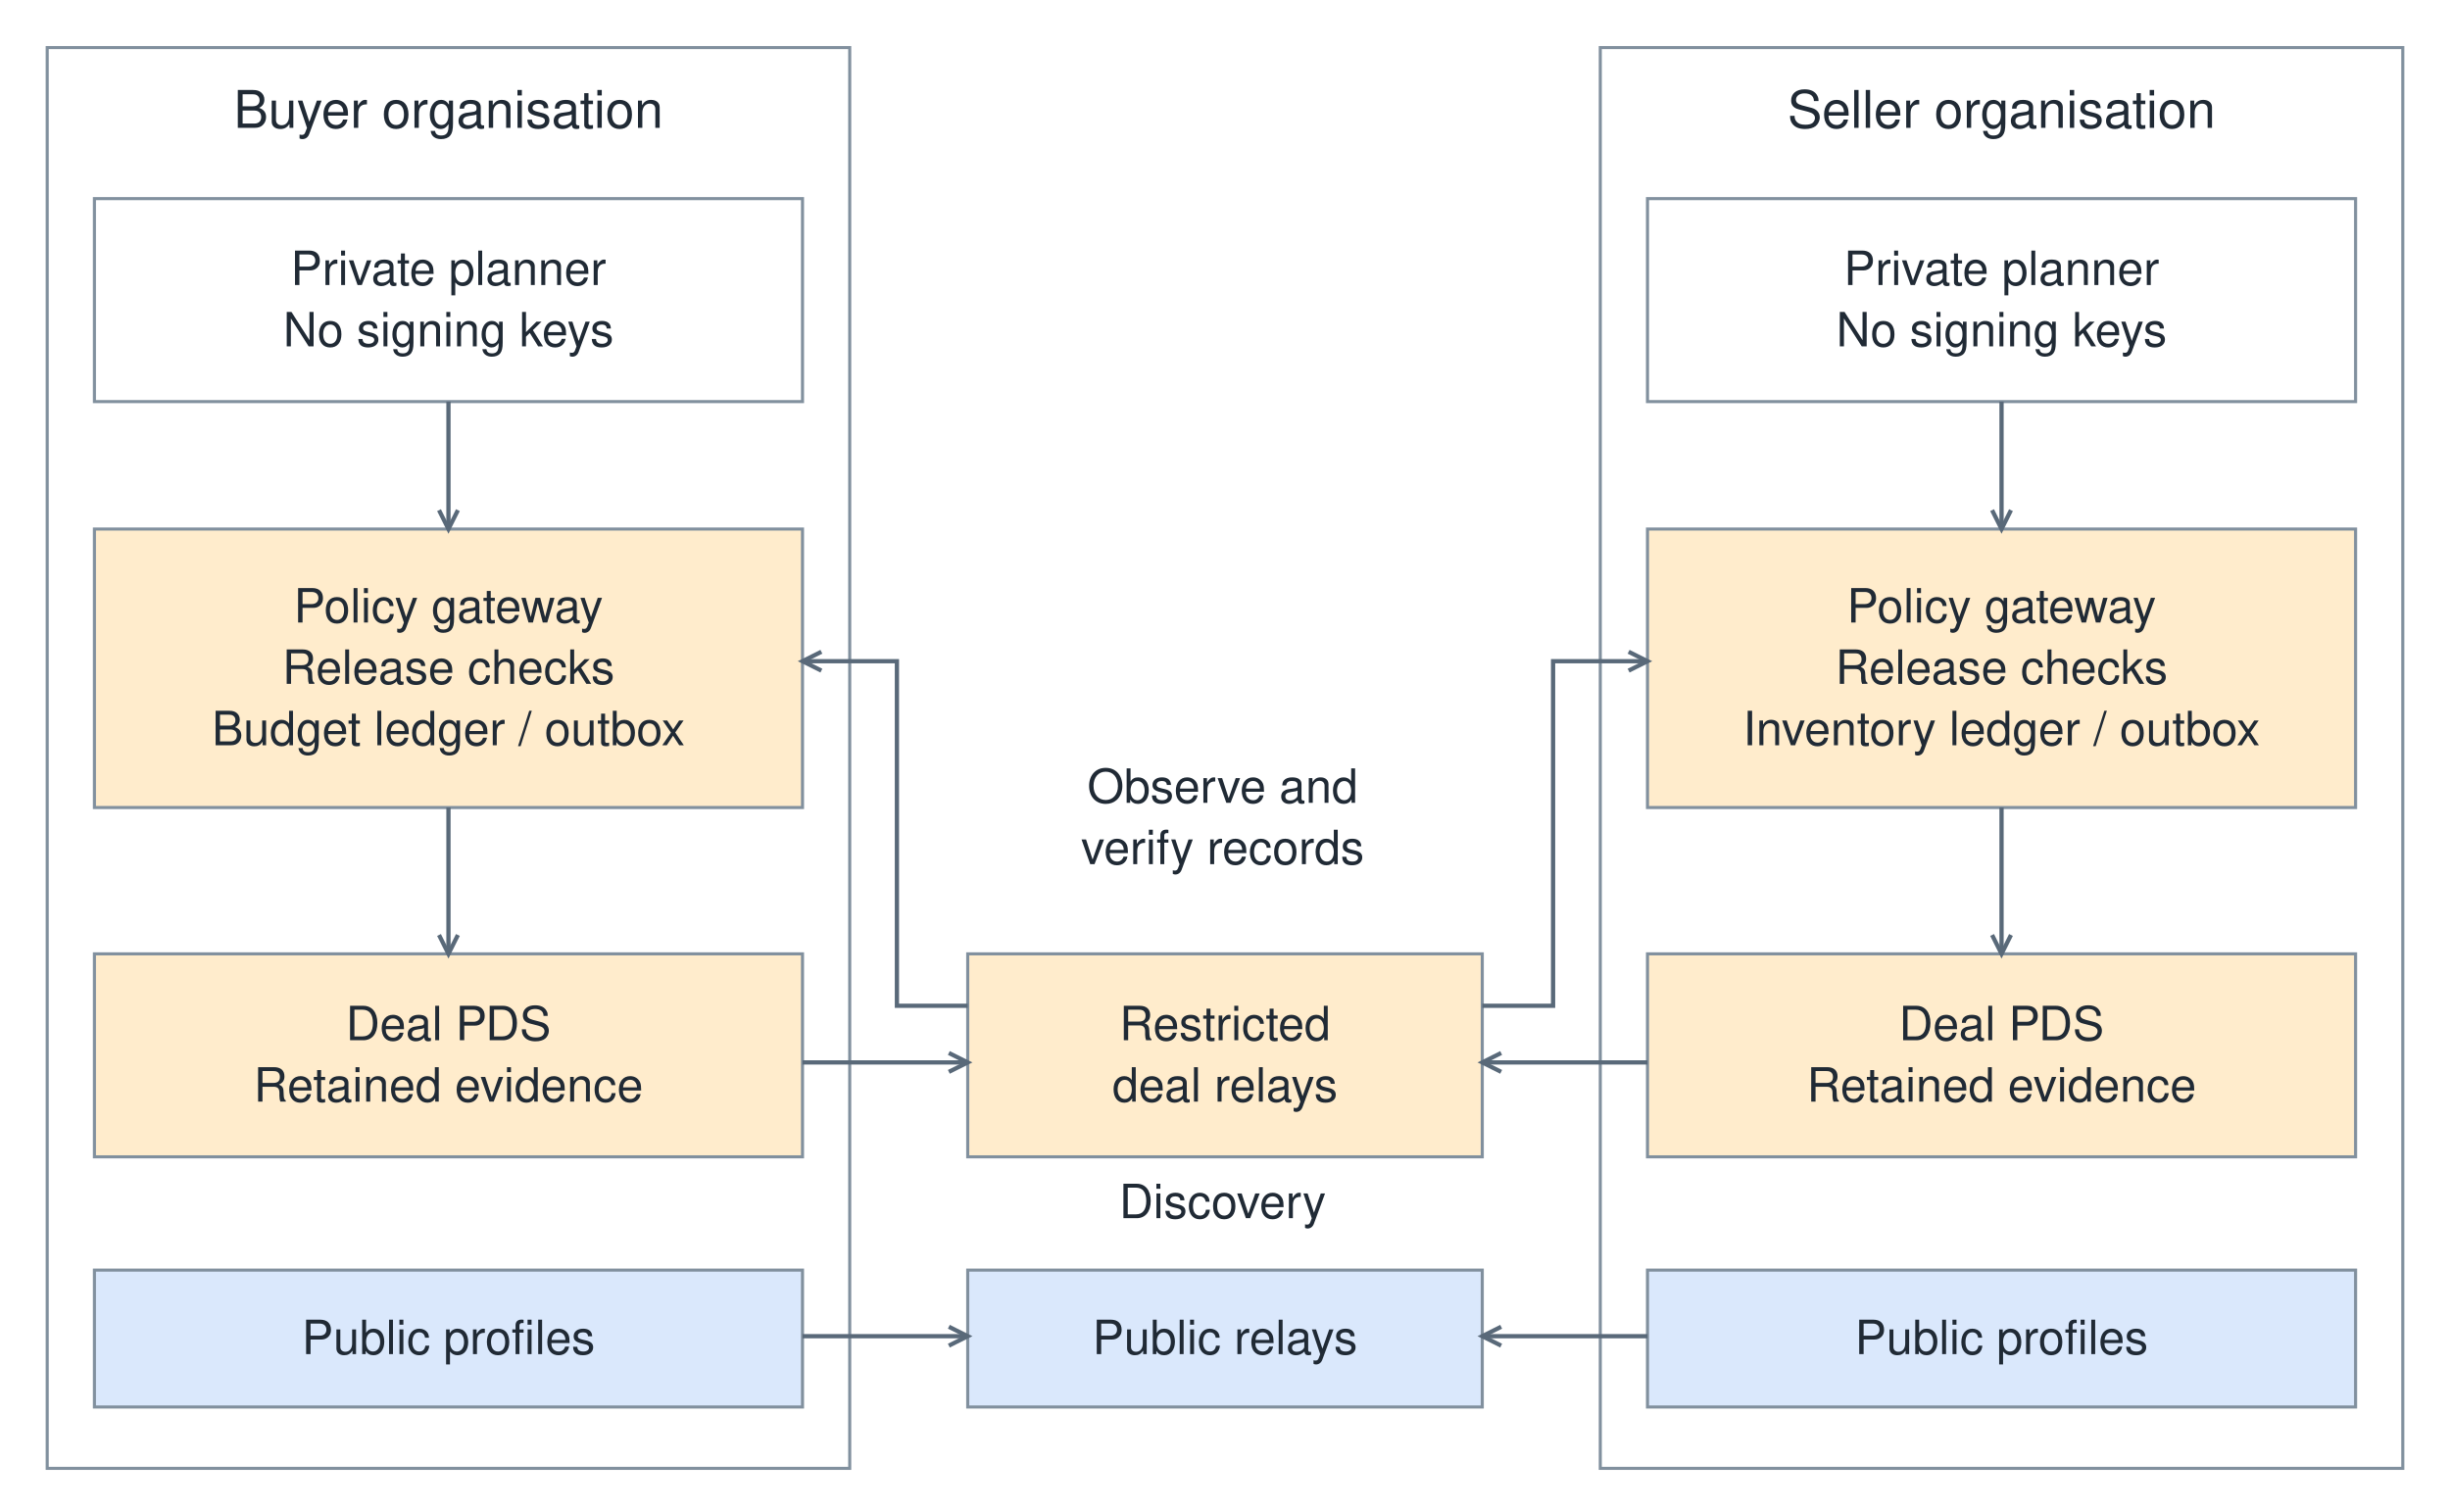
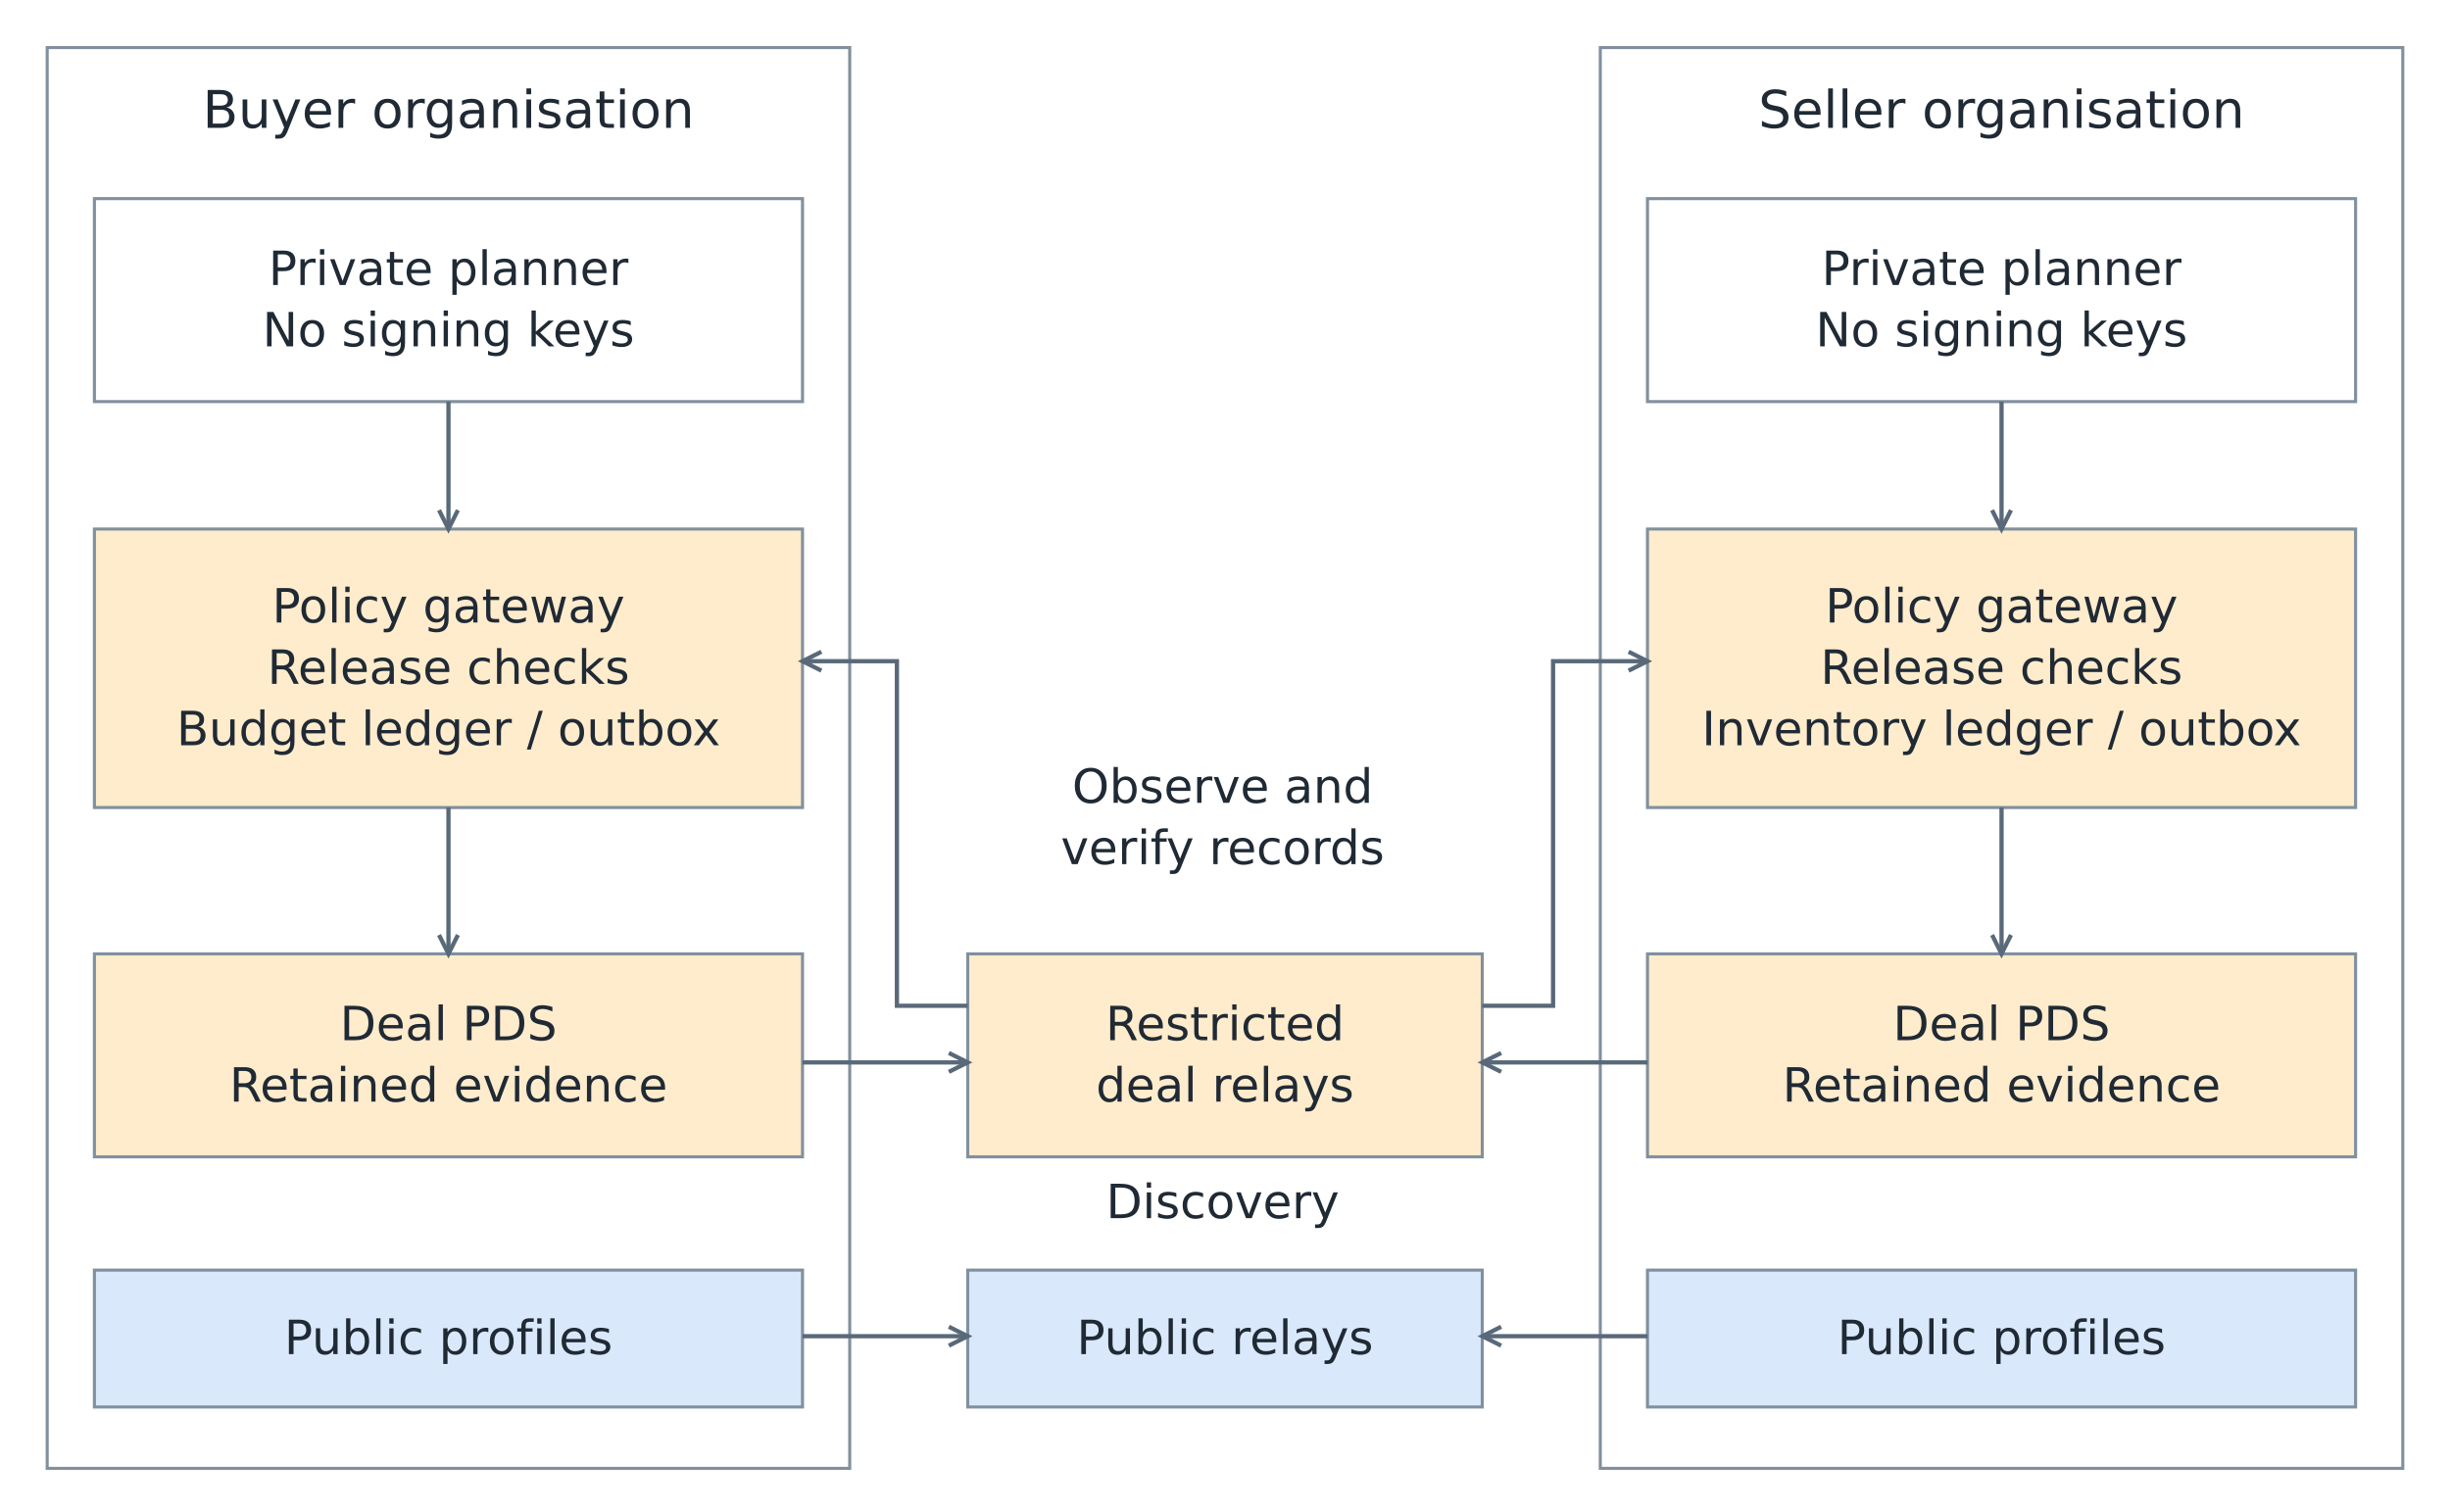
<svg xmlns="http://www.w3.org/2000/svg" width="183mm" height="112.889mm" viewBox="0 0 519 320">
  <rect x="0" y="0" width="519" height="320" fill="white" stroke="white" stroke-width="0.65" />
  <rect x="10" y="10" width="170" height="301" fill="white" stroke="#81909e" stroke-width="0.65" />
-   <text x="95" y="27" font-family="Helvetica,Arial,sans-serif" font-size="11" fill="#202a35" text-anchor="middle">Buyer organisation</text>
+   <text x="95" y="27" font-family="Bitstream Vera Sans,DejaVu Sans,sans-serif" font-size="11" fill="#202a35" text-anchor="middle">Buyer organisation</text>
  <g id="Buyer organisation-planner">
    <rect x="20" y="42" width="150" height="43" fill="white" stroke="#81909e" stroke-width="0.65" />
-     <text x="95.0" y="60.3" font-family="Helvetica,Arial,sans-serif" font-size="10" fill="#202a35" text-anchor="middle">Private planner</text>
-     <text x="95.0" y="73.3" font-family="Helvetica,Arial,sans-serif" font-size="10" fill="#202a35" text-anchor="middle">No signing keys</text>
+     <text x="95.0" y="60.3" font-family="Bitstream Vera Sans,DejaVu Sans,sans-serif" font-size="10" fill="#202a35" text-anchor="middle">Private planner</text>
+     <text x="95.0" y="73.3" font-family="Bitstream Vera Sans,DejaVu Sans,sans-serif" font-size="10" fill="#202a35" text-anchor="middle">No signing keys</text>
  </g>
  <g id="Buyer organisation-gateway">
    <rect x="20" y="112" width="150" height="59" fill="#ffeccc" stroke="#81909e" stroke-width="0.65" />
-     <text x="95.0" y="131.8" font-family="Helvetica,Arial,sans-serif" font-size="10" fill="#202a35" text-anchor="middle">Policy gateway</text>
-     <text x="95.0" y="144.8" font-family="Helvetica,Arial,sans-serif" font-size="10" fill="#202a35" text-anchor="middle">Release checks</text>
-     <text x="95.0" y="157.8" font-family="Helvetica,Arial,sans-serif" font-size="10" fill="#202a35" text-anchor="middle">Budget ledger / outbox</text>
+     <text x="95.0" y="131.8" font-family="Bitstream Vera Sans,DejaVu Sans,sans-serif" font-size="10" fill="#202a35" text-anchor="middle">Policy gateway</text>
+     <text x="95.0" y="144.8" font-family="Bitstream Vera Sans,DejaVu Sans,sans-serif" font-size="10" fill="#202a35" text-anchor="middle">Release checks</text>
+     <text x="95.0" y="157.8" font-family="Bitstream Vera Sans,DejaVu Sans,sans-serif" font-size="10" fill="#202a35" text-anchor="middle">Budget ledger / outbox</text>
  </g>
  <g id="Buyer organisation-deal">
    <rect x="20" y="202" width="150" height="43" fill="#ffeccc" stroke="#81909e" stroke-width="0.65" />
-     <text x="95.0" y="220.3" font-family="Helvetica,Arial,sans-serif" font-size="10" fill="#202a35" text-anchor="middle">Deal PDS</text>
-     <text x="95.0" y="233.3" font-family="Helvetica,Arial,sans-serif" font-size="10" fill="#202a35" text-anchor="middle">Retained evidence</text>
+     <text x="95.0" y="220.3" font-family="Bitstream Vera Sans,DejaVu Sans,sans-serif" font-size="10" fill="#202a35" text-anchor="middle">Deal PDS</text>
+     <text x="95.0" y="233.3" font-family="Bitstream Vera Sans,DejaVu Sans,sans-serif" font-size="10" fill="#202a35" text-anchor="middle">Retained evidence</text>
  </g>
  <g id="Buyer organisation-public">
    <rect x="20" y="269" width="150" height="29" fill="#dae8fc" stroke="#81909e" stroke-width="0.65" />
-     <text x="95.0" y="286.8" font-family="Helvetica,Arial,sans-serif" font-size="10" fill="#202a35" text-anchor="middle">Public profiles</text>
+     <text x="95.0" y="286.8" font-family="Bitstream Vera Sans,DejaVu Sans,sans-serif" font-size="10" fill="#202a35" text-anchor="middle">Public profiles</text>
  </g>
  <polyline points="95,85 95,112" fill="none" stroke="#596979" stroke-width="0.9" />
  <polyline points="97.0,108.0 95,112 93.0,108.0" fill="none" stroke="#596979" stroke-width="0.9" />
  <polyline points="95,171 95,202" fill="none" stroke="#596979" stroke-width="0.9" />
  <polyline points="97.0,198.0 95,202 93.0,198.0" fill="none" stroke="#596979" stroke-width="0.9" />
  <rect x="339" y="10" width="170" height="301" fill="white" stroke="#81909e" stroke-width="0.65" />
-   <text x="424" y="27" font-family="Helvetica,Arial,sans-serif" font-size="11" fill="#202a35" text-anchor="middle">Seller organisation</text>
+   <text x="424" y="27" font-family="Bitstream Vera Sans,DejaVu Sans,sans-serif" font-size="11" fill="#202a35" text-anchor="middle">Seller organisation</text>
  <g id="Seller organisation-planner">
    <rect x="349" y="42" width="150" height="43" fill="white" stroke="#81909e" stroke-width="0.65" />
-     <text x="424.0" y="60.3" font-family="Helvetica,Arial,sans-serif" font-size="10" fill="#202a35" text-anchor="middle">Private planner</text>
-     <text x="424.0" y="73.3" font-family="Helvetica,Arial,sans-serif" font-size="10" fill="#202a35" text-anchor="middle">No signing keys</text>
+     <text x="424.0" y="60.3" font-family="Bitstream Vera Sans,DejaVu Sans,sans-serif" font-size="10" fill="#202a35" text-anchor="middle">Private planner</text>
+     <text x="424.0" y="73.3" font-family="Bitstream Vera Sans,DejaVu Sans,sans-serif" font-size="10" fill="#202a35" text-anchor="middle">No signing keys</text>
  </g>
  <g id="Seller organisation-gateway">
    <rect x="349" y="112" width="150" height="59" fill="#ffeccc" stroke="#81909e" stroke-width="0.65" />
-     <text x="424.0" y="131.8" font-family="Helvetica,Arial,sans-serif" font-size="10" fill="#202a35" text-anchor="middle">Policy gateway</text>
-     <text x="424.0" y="144.8" font-family="Helvetica,Arial,sans-serif" font-size="10" fill="#202a35" text-anchor="middle">Release checks</text>
-     <text x="424.0" y="157.8" font-family="Helvetica,Arial,sans-serif" font-size="10" fill="#202a35" text-anchor="middle">Inventory ledger / outbox</text>
+     <text x="424.0" y="131.8" font-family="Bitstream Vera Sans,DejaVu Sans,sans-serif" font-size="10" fill="#202a35" text-anchor="middle">Policy gateway</text>
+     <text x="424.0" y="144.8" font-family="Bitstream Vera Sans,DejaVu Sans,sans-serif" font-size="10" fill="#202a35" text-anchor="middle">Release checks</text>
+     <text x="424.0" y="157.8" font-family="Bitstream Vera Sans,DejaVu Sans,sans-serif" font-size="10" fill="#202a35" text-anchor="middle">Inventory ledger / outbox</text>
  </g>
  <g id="Seller organisation-deal">
    <rect x="349" y="202" width="150" height="43" fill="#ffeccc" stroke="#81909e" stroke-width="0.65" />
-     <text x="424.0" y="220.3" font-family="Helvetica,Arial,sans-serif" font-size="10" fill="#202a35" text-anchor="middle">Deal PDS</text>
-     <text x="424.0" y="233.3" font-family="Helvetica,Arial,sans-serif" font-size="10" fill="#202a35" text-anchor="middle">Retained evidence</text>
+     <text x="424.0" y="220.3" font-family="Bitstream Vera Sans,DejaVu Sans,sans-serif" font-size="10" fill="#202a35" text-anchor="middle">Deal PDS</text>
+     <text x="424.0" y="233.3" font-family="Bitstream Vera Sans,DejaVu Sans,sans-serif" font-size="10" fill="#202a35" text-anchor="middle">Retained evidence</text>
  </g>
  <g id="Seller organisation-public">
    <rect x="349" y="269" width="150" height="29" fill="#dae8fc" stroke="#81909e" stroke-width="0.65" />
-     <text x="424.0" y="286.8" font-family="Helvetica,Arial,sans-serif" font-size="10" fill="#202a35" text-anchor="middle">Public profiles</text>
+     <text x="424.0" y="286.8" font-family="Bitstream Vera Sans,DejaVu Sans,sans-serif" font-size="10" fill="#202a35" text-anchor="middle">Public profiles</text>
  </g>
  <polyline points="424,85 424,112" fill="none" stroke="#596979" stroke-width="0.9" />
  <polyline points="426.0,108.0 424,112 422.0,108.0" fill="none" stroke="#596979" stroke-width="0.9" />
  <polyline points="424,171 424,202" fill="none" stroke="#596979" stroke-width="0.9" />
  <polyline points="426.0,198.0 424,202 422.0,198.0" fill="none" stroke="#596979" stroke-width="0.9" />
  <g id="restricted">
    <rect x="205" y="202" width="109" height="43" fill="#ffeccc" stroke="#81909e" stroke-width="0.65" />
-     <text x="259.5" y="220.3" font-family="Helvetica,Arial,sans-serif" font-size="10" fill="#202a35" text-anchor="middle">Restricted</text>
-     <text x="259.5" y="233.3" font-family="Helvetica,Arial,sans-serif" font-size="10" fill="#202a35" text-anchor="middle">deal relays</text>
+     <text x="259.5" y="220.3" font-family="Bitstream Vera Sans,DejaVu Sans,sans-serif" font-size="10" fill="#202a35" text-anchor="middle">Restricted</text>
+     <text x="259.5" y="233.3" font-family="Bitstream Vera Sans,DejaVu Sans,sans-serif" font-size="10" fill="#202a35" text-anchor="middle">deal relays</text>
  </g>
  <g id="public">
    <rect x="205" y="269" width="109" height="29" fill="#dae8fc" stroke="#81909e" stroke-width="0.65" />
-     <text x="259.5" y="286.8" font-family="Helvetica,Arial,sans-serif" font-size="10" fill="#202a35" text-anchor="middle">Public relays</text>
+     <text x="259.5" y="286.8" font-family="Bitstream Vera Sans,DejaVu Sans,sans-serif" font-size="10" fill="#202a35" text-anchor="middle">Public relays</text>
  </g>
  <polyline points="170,225 205,225" fill="none" stroke="#596979" stroke-width="0.9" />
  <polyline points="201.0,223.0 205,225 201.0,227.0" fill="none" stroke="#596979" stroke-width="0.9" />
  <polyline points="349,225 314,225" fill="none" stroke="#596979" stroke-width="0.9" />
  <polyline points="318.0,227.0 314,225 318.0,223.0" fill="none" stroke="#596979" stroke-width="0.9" />
  <polyline points="205,213 190,213 190,140 170,140" fill="none" stroke="#596979" stroke-width="0.9" />
  <polyline points="174.0,142.0 170,140 174.0,138.0" fill="none" stroke="#596979" stroke-width="0.9" />
  <polyline points="314,213 329,213 329,140 349,140" fill="none" stroke="#596979" stroke-width="0.9" />
  <polyline points="345.0,138.0 349,140 345.0,142.0" fill="none" stroke="#596979" stroke-width="0.9" />
-   <text x="259" y="170" font-family="Helvetica,Arial,sans-serif" font-size="10" fill="#202a35" text-anchor="middle">Observe and</text>
-   <text x="259" y="183" font-family="Helvetica,Arial,sans-serif" font-size="10" fill="#202a35" text-anchor="middle">verify records</text>
+   <text x="259" y="170" font-family="Bitstream Vera Sans,DejaVu Sans,sans-serif" font-size="10" fill="#202a35" text-anchor="middle">Observe and</text>
+   <text x="259" y="183" font-family="Bitstream Vera Sans,DejaVu Sans,sans-serif" font-size="10" fill="#202a35" text-anchor="middle">verify records</text>
  <polyline points="170,283 205,283" fill="none" stroke="#596979" stroke-width="0.9" />
  <polyline points="201.0,281.0 205,283 201.0,285.0" fill="none" stroke="#596979" stroke-width="0.9" />
  <polyline points="349,283 314,283" fill="none" stroke="#596979" stroke-width="0.9" />
  <polyline points="318.0,285.0 314,283 318.0,281.0" fill="none" stroke="#596979" stroke-width="0.9" />
-   <text x="259" y="258" font-family="Helvetica,Arial,sans-serif" font-size="10" fill="#202a35" text-anchor="middle">Discovery</text>
+   <text x="259" y="258" font-family="Bitstream Vera Sans,DejaVu Sans,sans-serif" font-size="10" fill="#202a35" text-anchor="middle">Discovery</text>
</svg>
